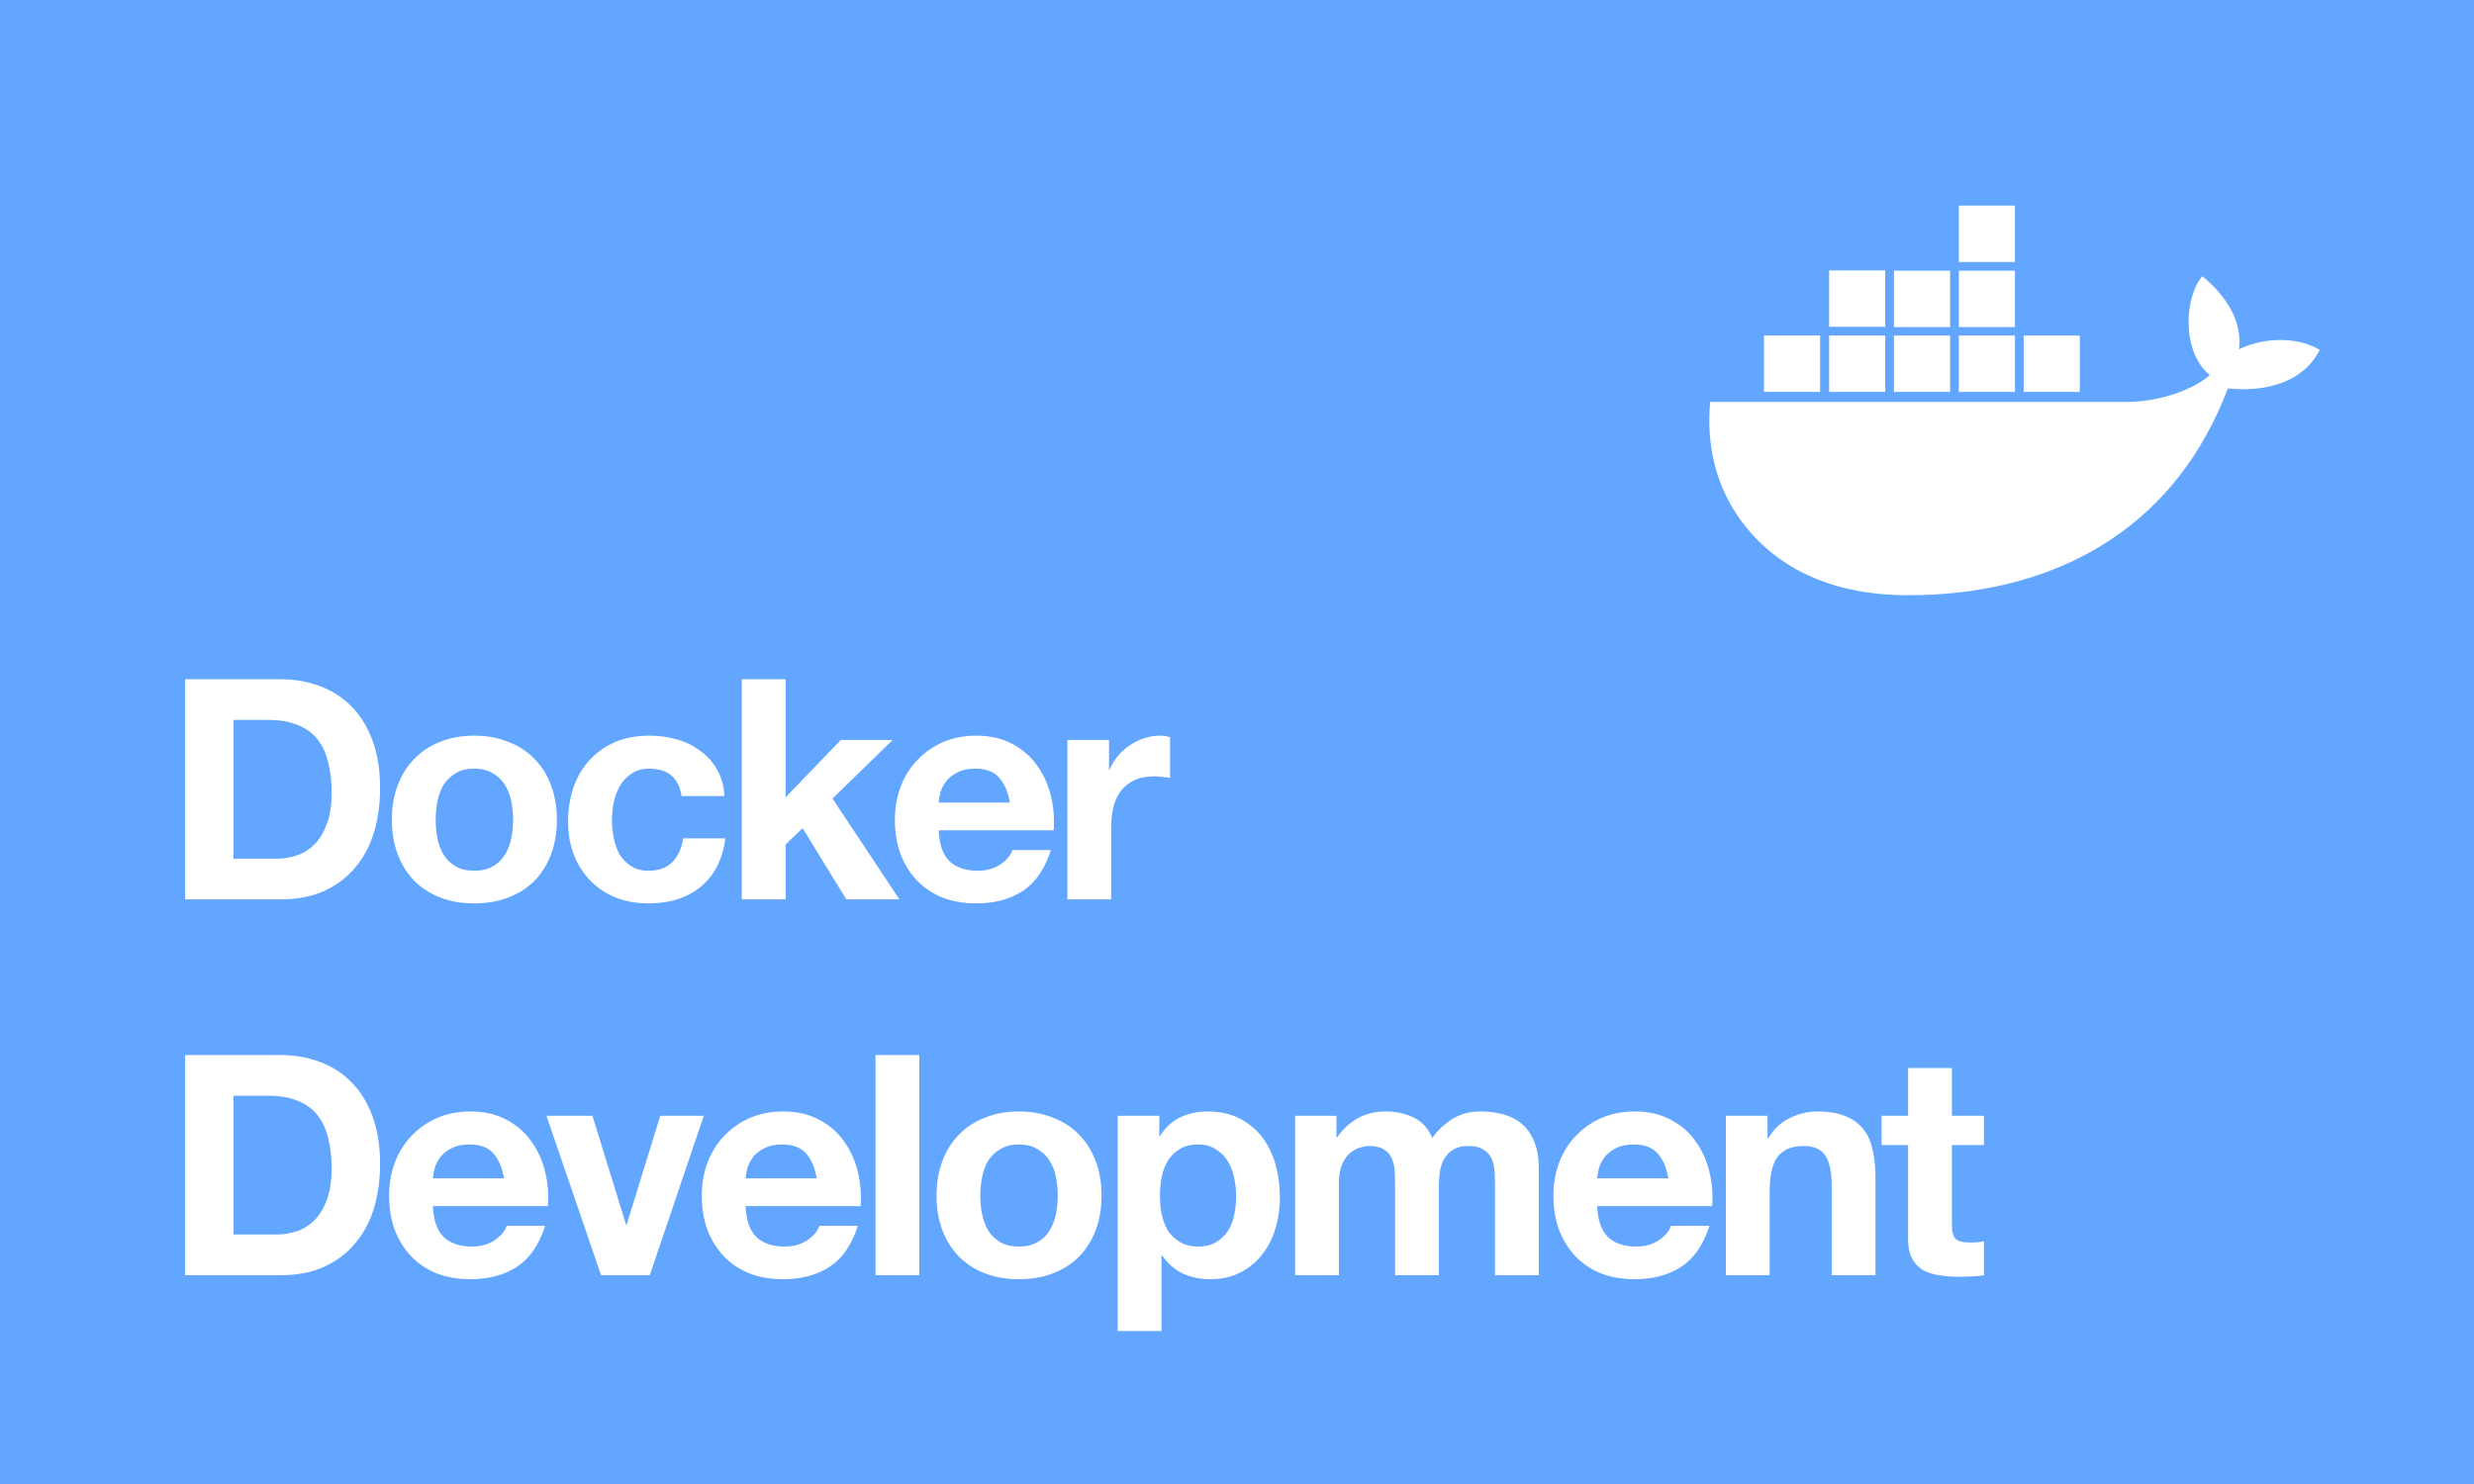
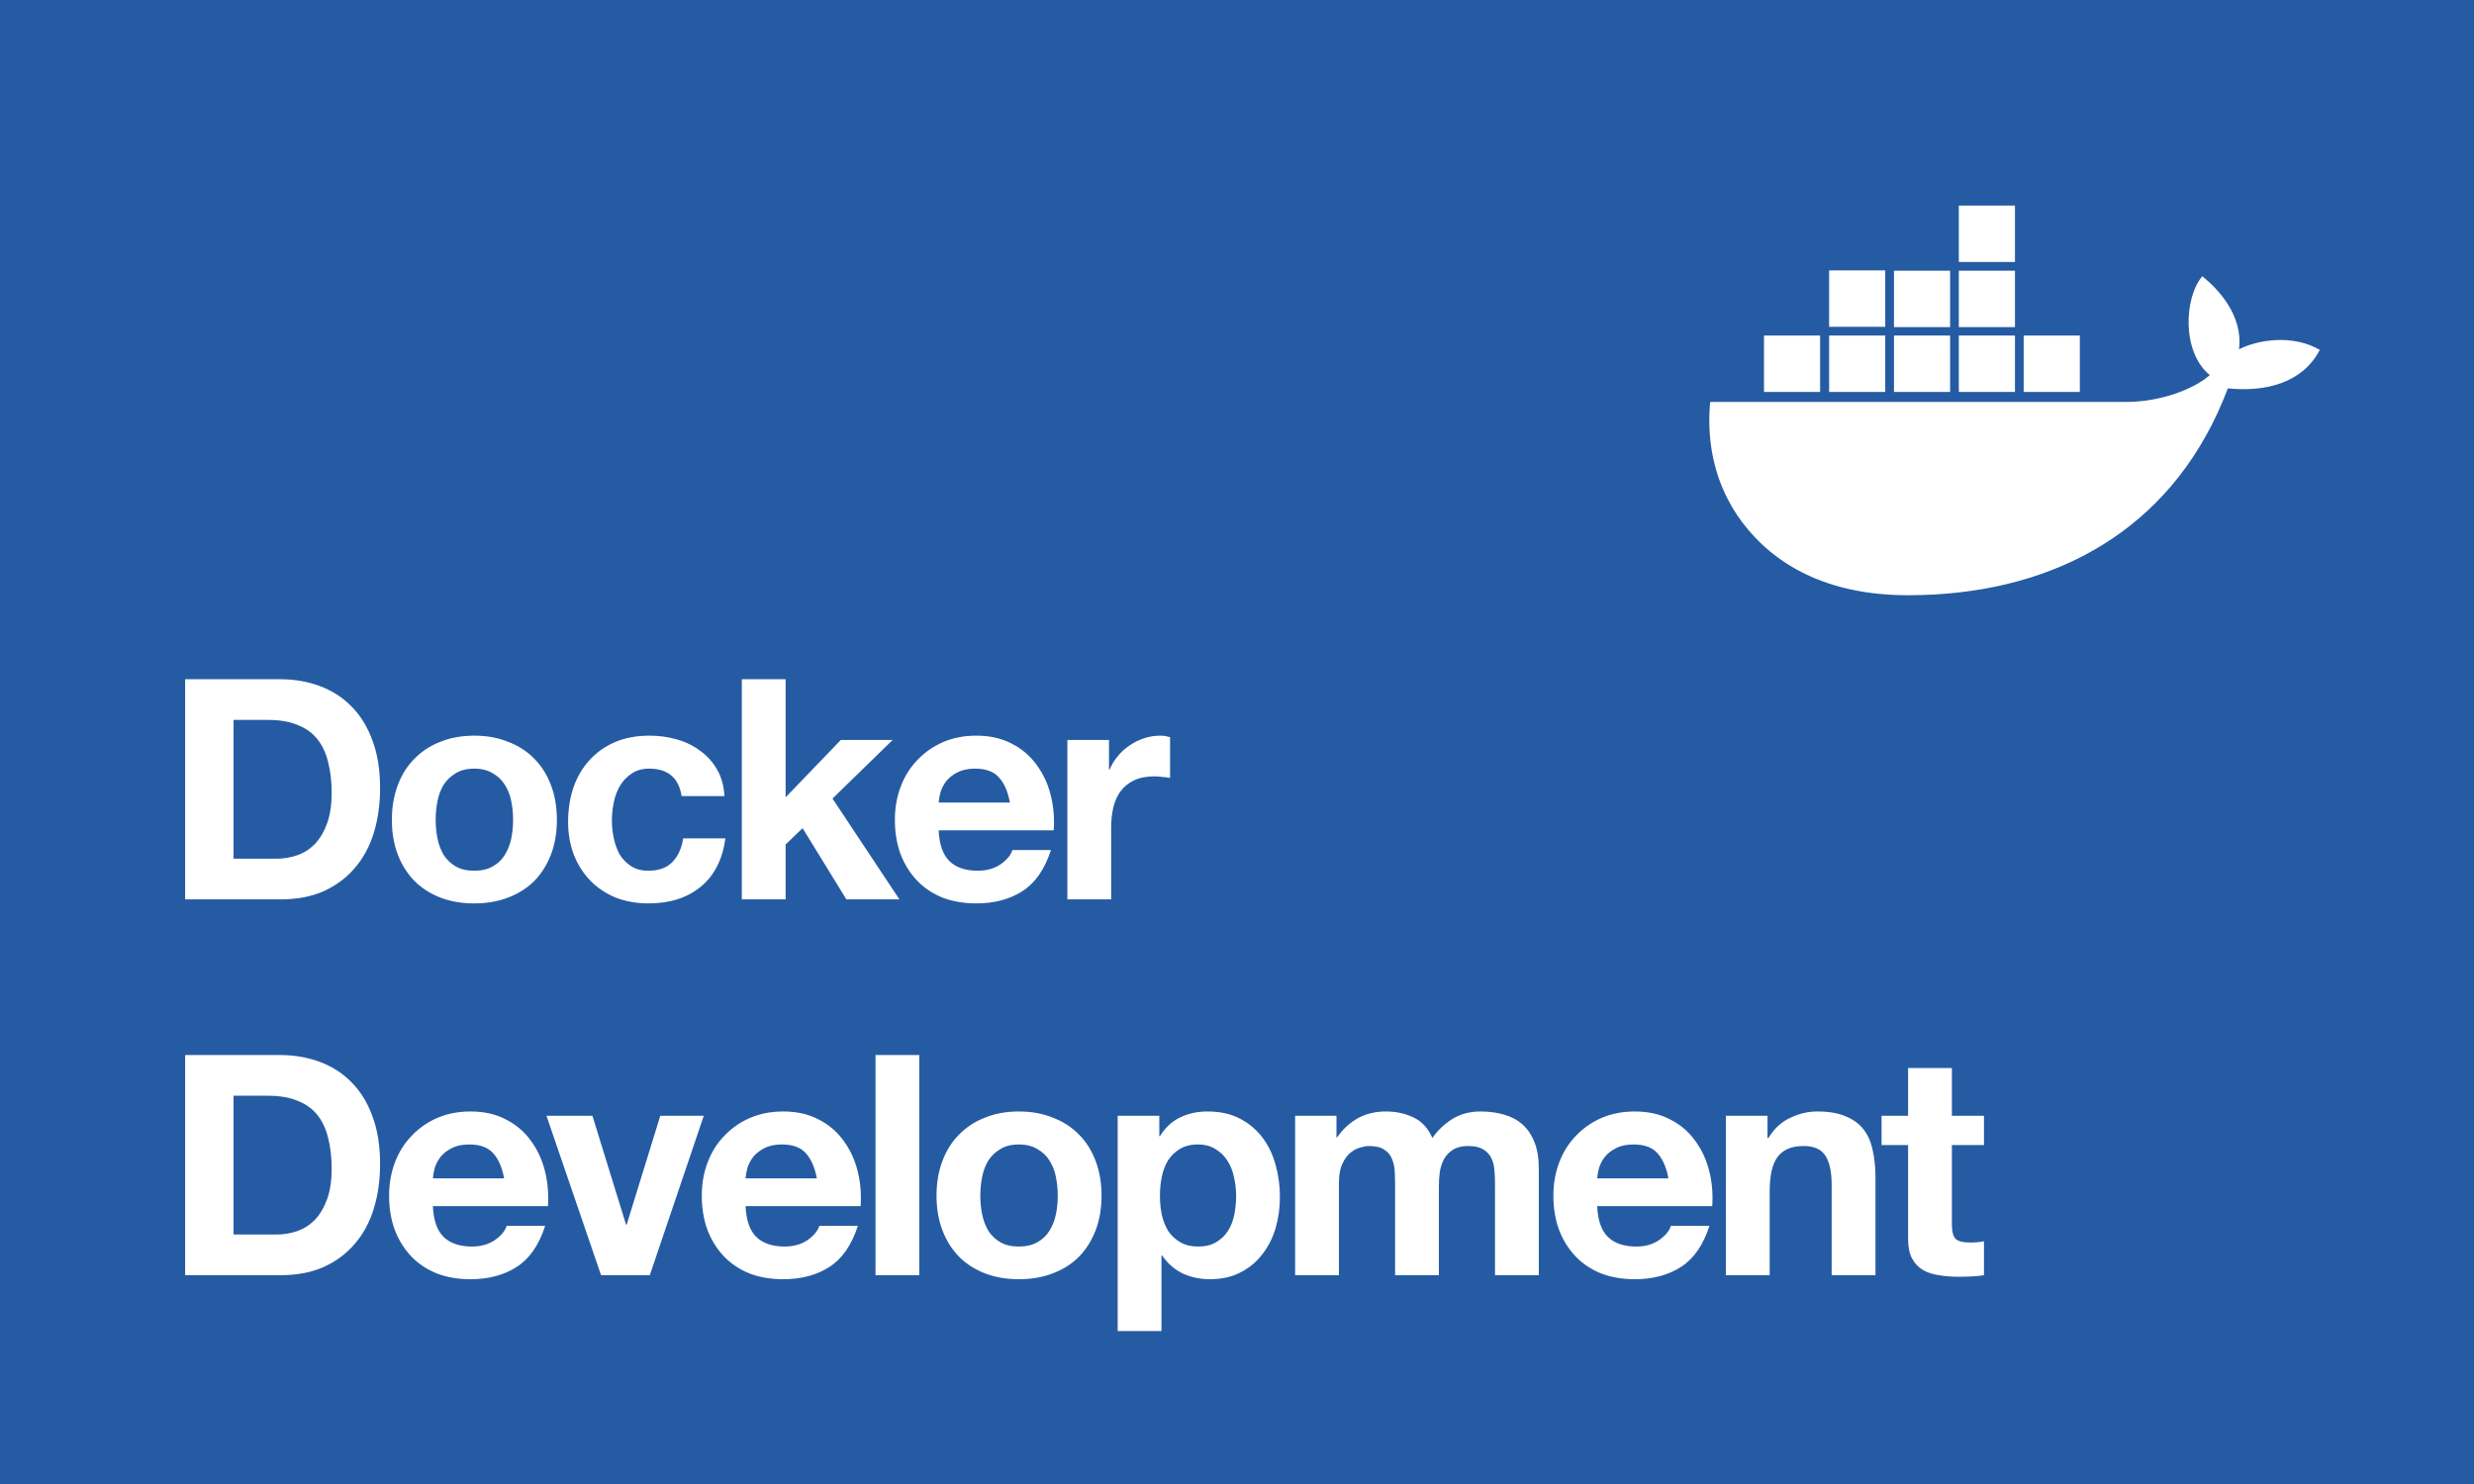
<svg xmlns="http://www.w3.org/2000/svg" width="770" height="462" viewBox="0 0 770 462" fill="none">
-   <rect width="770" height="462" fill="#62A6FF" />
+   <rect width="770" height="462" fill="#255BA3" />
  <path d="M72.696 267.328V224.128H83.448C87.16 224.128 90.264 224.672 92.76 225.76C95.32 226.784 97.368 228.288 98.904 230.272C100.44 232.256 101.528 234.656 102.168 237.472C102.872 240.224 103.224 243.328 103.224 246.784C103.224 250.56 102.744 253.76 101.784 256.384C100.824 259.008 99.544 261.152 97.944 262.816C96.344 264.416 94.52 265.568 92.472 266.272C90.424 266.976 88.312 267.328 86.136 267.328H72.696ZM57.624 211.456V280H87.192C92.44 280 96.984 279.136 100.824 277.408C104.728 275.616 107.96 273.184 110.52 270.112C113.144 267.04 115.096 263.392 116.376 259.168C117.656 254.944 118.296 250.336 118.296 245.344C118.296 239.648 117.496 234.688 115.896 230.464C114.36 226.24 112.184 222.72 109.368 219.904C106.616 217.088 103.32 214.976 99.48 213.568C95.704 212.16 91.608 211.456 87.192 211.456H57.624ZM135.596 255.232C135.596 253.248 135.788 251.296 136.172 249.376C136.556 247.456 137.196 245.76 138.092 244.288C139.052 242.816 140.3 241.632 141.836 240.736C143.372 239.776 145.292 239.296 147.596 239.296C149.9 239.296 151.82 239.776 153.356 240.736C154.956 241.632 156.204 242.816 157.1 244.288C158.06 245.76 158.732 247.456 159.116 249.376C159.5 251.296 159.692 253.248 159.692 255.232C159.692 257.216 159.5 259.168 159.116 261.088C158.732 262.944 158.06 264.64 157.1 266.176C156.204 267.648 154.956 268.832 153.356 269.728C151.82 270.624 149.9 271.072 147.596 271.072C145.292 271.072 143.372 270.624 141.836 269.728C140.3 268.832 139.052 267.648 138.092 266.176C137.196 264.64 136.556 262.944 136.172 261.088C135.788 259.168 135.596 257.216 135.596 255.232ZM121.964 255.232C121.964 259.2 122.572 262.784 123.788 265.984C125.004 269.184 126.732 271.936 128.972 274.24C131.212 276.48 133.9 278.208 137.036 279.424C140.172 280.64 143.692 281.248 147.596 281.248C151.5 281.248 155.02 280.64 158.156 279.424C161.356 278.208 164.076 276.48 166.316 274.24C168.556 271.936 170.284 269.184 171.5 265.984C172.716 262.784 173.324 259.2 173.324 255.232C173.324 251.264 172.716 247.68 171.5 244.48C170.284 241.216 168.556 238.464 166.316 236.224C164.076 233.92 161.356 232.16 158.156 230.944C155.02 229.664 151.5 229.024 147.596 229.024C143.692 229.024 140.172 229.664 137.036 230.944C133.9 232.16 131.212 233.92 128.972 236.224C126.732 238.464 125.004 241.216 123.788 244.48C122.572 247.68 121.964 251.264 121.964 255.232ZM212.14 247.84H225.484C225.292 244.64 224.524 241.888 223.18 239.584C221.836 237.216 220.076 235.264 217.9 233.728C215.788 232.128 213.356 230.944 210.604 230.176C207.916 229.408 205.1 229.024 202.156 229.024C198.124 229.024 194.54 229.696 191.404 231.04C188.268 232.384 185.612 234.272 183.436 236.704C181.26 239.072 179.596 241.92 178.444 245.248C177.356 248.512 176.812 252.064 176.812 255.904C176.812 259.616 177.42 263.04 178.636 266.176C179.852 269.248 181.548 271.904 183.724 274.144C185.9 276.384 188.524 278.144 191.596 279.424C194.732 280.64 198.156 281.248 201.868 281.248C208.46 281.248 213.868 279.52 218.092 276.064C222.316 272.608 224.876 267.584 225.772 260.992H212.62C212.172 264.064 211.052 266.528 209.26 268.384C207.532 270.176 205.036 271.072 201.772 271.072C199.66 271.072 197.868 270.592 196.396 269.632C194.924 268.672 193.74 267.456 192.844 265.984C192.012 264.448 191.404 262.752 191.02 260.896C190.636 259.04 190.444 257.216 190.444 255.424C190.444 253.568 190.636 251.712 191.02 249.856C191.404 247.936 192.044 246.208 192.94 244.672C193.9 243.072 195.116 241.792 196.588 240.832C198.06 239.808 199.884 239.296 202.06 239.296C207.884 239.296 211.244 242.144 212.14 247.84ZM230.881 211.456V280H244.513V262.912L249.793 257.824L263.425 280H279.937L259.105 248.608L277.825 230.368H261.697L244.513 248.224V211.456H230.881ZM314.326 249.856H292.15C292.214 248.896 292.406 247.808 292.726 246.592C293.11 245.376 293.718 244.224 294.55 243.136C295.446 242.048 296.598 241.152 298.006 240.448C299.478 239.68 301.302 239.296 303.478 239.296C306.806 239.296 309.27 240.192 310.87 241.984C312.534 243.776 313.686 246.4 314.326 249.856ZM292.15 258.496H327.958C328.214 254.656 327.894 250.976 326.998 247.456C326.102 243.936 324.63 240.8 322.582 238.048C320.598 235.296 318.038 233.12 314.902 231.52C311.766 229.856 308.086 229.024 303.862 229.024C300.086 229.024 296.63 229.696 293.494 231.04C290.422 232.384 287.766 234.24 285.526 236.608C283.286 238.912 281.558 241.664 280.342 244.864C279.126 248.064 278.518 251.52 278.518 255.232C278.518 259.072 279.094 262.592 280.246 265.792C281.462 268.992 283.158 271.744 285.334 274.048C287.51 276.352 290.166 278.144 293.302 279.424C296.438 280.64 299.958 281.248 303.862 281.248C309.494 281.248 314.294 279.968 318.262 277.408C322.23 274.848 325.174 270.592 327.094 264.64H315.094C314.646 266.176 313.43 267.648 311.446 269.056C309.462 270.4 307.094 271.072 304.342 271.072C300.502 271.072 297.558 270.08 295.51 268.096C293.462 266.112 292.342 262.912 292.15 258.496ZM332.203 230.368V280H345.835V257.632C345.835 255.392 346.059 253.312 346.507 251.392C346.955 249.472 347.691 247.808 348.715 246.4C349.803 244.928 351.211 243.776 352.939 242.944C354.667 242.112 356.779 241.696 359.275 241.696C360.107 241.696 360.971 241.76 361.867 241.888C362.763 241.952 363.531 242.048 364.171 242.176V229.504C363.083 229.184 362.091 229.024 361.195 229.024C359.467 229.024 357.803 229.28 356.203 229.792C354.603 230.304 353.099 231.04 351.691 232C350.283 232.896 349.035 234.016 347.947 235.36C346.859 236.64 345.995 238.048 345.355 239.584H345.163V230.368H332.203ZM72.696 384.328V341.128H83.448C87.16 341.128 90.264 341.672 92.76 342.76C95.32 343.784 97.368 345.288 98.904 347.272C100.44 349.256 101.528 351.656 102.168 354.472C102.872 357.224 103.224 360.328 103.224 363.784C103.224 367.56 102.744 370.76 101.784 373.384C100.824 376.008 99.544 378.152 97.944 379.816C96.344 381.416 94.52 382.568 92.472 383.272C90.424 383.976 88.312 384.328 86.136 384.328H72.696ZM57.624 328.456V397H87.192C92.44 397 96.984 396.136 100.824 394.408C104.728 392.616 107.96 390.184 110.52 387.112C113.144 384.04 115.096 380.392 116.376 376.168C117.656 371.944 118.296 367.336 118.296 362.344C118.296 356.648 117.496 351.688 115.896 347.464C114.36 343.24 112.184 339.72 109.368 336.904C106.616 334.088 103.32 331.976 99.48 330.568C95.704 329.16 91.608 328.456 87.192 328.456H57.624ZM156.908 366.856H134.732C134.796 365.896 134.988 364.808 135.308 363.592C135.692 362.376 136.3 361.224 137.132 360.136C138.028 359.048 139.18 358.152 140.588 357.448C142.06 356.68 143.884 356.296 146.06 356.296C149.388 356.296 151.852 357.192 153.452 358.984C155.116 360.776 156.268 363.4 156.908 366.856ZM134.732 375.496H170.54C170.796 371.656 170.476 367.976 169.58 364.456C168.684 360.936 167.212 357.8 165.164 355.048C163.18 352.296 160.62 350.12 157.484 348.52C154.348 346.856 150.668 346.024 146.444 346.024C142.668 346.024 139.212 346.696 136.076 348.04C133.004 349.384 130.348 351.24 128.108 353.608C125.868 355.912 124.14 358.664 122.924 361.864C121.708 365.064 121.1 368.52 121.1 372.232C121.1 376.072 121.676 379.592 122.828 382.792C124.044 385.992 125.74 388.744 127.916 391.048C130.092 393.352 132.748 395.144 135.884 396.424C139.02 397.64 142.54 398.248 146.444 398.248C152.076 398.248 156.876 396.968 160.844 394.408C164.812 391.848 167.756 387.592 169.676 381.64H157.676C157.228 383.176 156.012 384.648 154.028 386.056C152.044 387.4 149.676 388.072 146.924 388.072C143.084 388.072 140.14 387.08 138.092 385.096C136.044 383.112 134.924 379.912 134.732 375.496ZM202.241 397L219.041 347.368H205.505L195.041 381.256H194.849L184.385 347.368H170.081L187.073 397H202.241ZM254.228 366.856H232.052C232.116 365.896 232.308 364.808 232.628 363.592C233.012 362.376 233.62 361.224 234.452 360.136C235.348 359.048 236.5 358.152 237.908 357.448C239.38 356.68 241.204 356.296 243.38 356.296C246.708 356.296 249.172 357.192 250.772 358.984C252.436 360.776 253.588 363.4 254.228 366.856ZM232.052 375.496H267.86C268.116 371.656 267.796 367.976 266.9 364.456C266.004 360.936 264.532 357.8 262.484 355.048C260.5 352.296 257.94 350.12 254.804 348.52C251.668 346.856 247.988 346.024 243.764 346.024C239.988 346.024 236.532 346.696 233.396 348.04C230.324 349.384 227.668 351.24 225.428 353.608C223.188 355.912 221.46 358.664 220.244 361.864C219.028 365.064 218.42 368.52 218.42 372.232C218.42 376.072 218.996 379.592 220.148 382.792C221.364 385.992 223.06 388.744 225.236 391.048C227.412 393.352 230.068 395.144 233.204 396.424C236.34 397.64 239.86 398.248 243.764 398.248C249.396 398.248 254.196 396.968 258.164 394.408C262.132 391.848 265.076 387.592 266.996 381.64H254.996C254.548 383.176 253.332 384.648 251.348 386.056C249.364 387.4 246.996 388.072 244.244 388.072C240.404 388.072 237.46 387.08 235.412 385.096C233.364 383.112 232.244 379.912 232.052 375.496ZM272.489 328.456V397H286.121V328.456H272.489ZM305.111 372.232C305.111 370.248 305.303 368.296 305.687 366.376C306.071 364.456 306.711 362.76 307.607 361.288C308.567 359.816 309.815 358.632 311.351 357.736C312.887 356.776 314.807 356.296 317.111 356.296C319.415 356.296 321.335 356.776 322.871 357.736C324.471 358.632 325.719 359.816 326.615 361.288C327.575 362.76 328.247 364.456 328.631 366.376C329.015 368.296 329.207 370.248 329.207 372.232C329.207 374.216 329.015 376.168 328.631 378.088C328.247 379.944 327.575 381.64 326.615 383.176C325.719 384.648 324.471 385.832 322.871 386.728C321.335 387.624 319.415 388.072 317.111 388.072C314.807 388.072 312.887 387.624 311.351 386.728C309.815 385.832 308.567 384.648 307.607 383.176C306.711 381.64 306.071 379.944 305.687 378.088C305.303 376.168 305.111 374.216 305.111 372.232ZM291.479 372.232C291.479 376.2 292.087 379.784 293.303 382.984C294.519 386.184 296.247 388.936 298.487 391.24C300.727 393.48 303.415 395.208 306.551 396.424C309.687 397.64 313.207 398.248 317.111 398.248C321.015 398.248 324.535 397.64 327.671 396.424C330.871 395.208 333.591 393.48 335.831 391.24C338.071 388.936 339.799 386.184 341.015 382.984C342.231 379.784 342.839 376.2 342.839 372.232C342.839 368.264 342.231 364.68 341.015 361.48C339.799 358.216 338.071 355.464 335.831 353.224C333.591 350.92 330.871 349.16 327.671 347.944C324.535 346.664 321.015 346.024 317.111 346.024C313.207 346.024 309.687 346.664 306.551 347.944C303.415 349.16 300.727 350.92 298.487 353.224C296.247 355.464 294.519 358.216 293.303 361.48C292.087 364.68 291.479 368.264 291.479 372.232ZM372.919 388.072C370.743 388.072 368.887 387.624 367.351 386.728C365.815 385.832 364.567 384.68 363.607 383.272C362.711 381.8 362.039 380.104 361.591 378.184C361.207 376.264 361.015 374.312 361.015 372.328C361.015 370.28 361.207 368.296 361.591 366.376C361.975 364.456 362.615 362.76 363.511 361.288C364.471 359.816 365.687 358.632 367.159 357.736C368.695 356.776 370.583 356.296 372.823 356.296C374.999 356.296 376.823 356.776 378.295 357.736C379.831 358.632 381.079 359.848 382.039 361.384C382.999 362.856 383.671 364.552 384.055 366.472C384.503 368.392 384.727 370.344 384.727 372.328C384.727 374.312 384.535 376.264 384.151 378.184C383.767 380.104 383.095 381.8 382.135 383.272C381.239 384.68 380.023 385.832 378.487 386.728C377.015 387.624 375.159 388.072 372.919 388.072ZM347.863 347.368V414.376H361.495V390.856H361.687C363.351 393.288 365.463 395.144 368.023 396.424C370.647 397.64 373.495 398.248 376.567 398.248C380.215 398.248 383.383 397.544 386.071 396.136C388.823 394.728 391.095 392.84 392.887 390.472C394.743 388.104 396.119 385.384 397.015 382.312C397.911 379.24 398.359 376.04 398.359 372.712C398.359 369.192 397.911 365.832 397.015 362.632C396.119 359.368 394.743 356.52 392.887 354.088C391.031 351.656 388.695 349.704 385.879 348.232C383.063 346.76 379.703 346.024 375.799 346.024C372.727 346.024 369.911 346.632 367.351 347.848C364.791 349.064 362.679 351.016 361.015 353.704H360.823V347.368H347.863ZM403.094 347.368V397H416.726V368.2C416.726 365.768 417.078 363.816 417.782 362.344C418.486 360.808 419.318 359.656 420.278 358.888C421.302 358.056 422.326 357.512 423.35 357.256C424.438 356.936 425.302 356.776 425.942 356.776C428.118 356.776 429.75 357.16 430.838 357.928C431.99 358.632 432.79 359.592 433.238 360.808C433.75 362.024 434.038 363.368 434.102 364.84C434.166 366.248 434.198 367.688 434.198 369.16V397H447.83V369.352C447.83 367.816 447.926 366.312 448.118 364.84C448.374 363.304 448.822 361.96 449.462 360.808C450.166 359.592 451.094 358.632 452.246 357.928C453.462 357.16 455.03 356.776 456.95 356.776C458.87 356.776 460.374 357.096 461.462 357.736C462.614 358.376 463.478 359.24 464.054 360.328C464.63 361.416 464.982 362.696 465.11 364.168C465.238 365.64 465.302 367.208 465.302 368.872V397H478.934V363.784C478.934 360.584 478.486 357.864 477.59 355.624C476.694 353.32 475.446 351.464 473.846 350.056C472.246 348.648 470.326 347.624 468.086 346.984C465.846 346.344 463.414 346.024 460.79 346.024C457.334 346.024 454.326 346.856 451.766 348.52C449.27 350.184 447.286 352.104 445.814 354.28C444.47 351.208 442.486 349.064 439.862 347.848C437.302 346.632 434.454 346.024 431.318 346.024C428.054 346.024 425.142 346.728 422.582 348.136C420.086 349.544 417.942 351.528 416.15 354.088H415.958V347.368H403.094ZM519.278 366.856H497.102C497.166 365.896 497.358 364.808 497.678 363.592C498.062 362.376 498.67 361.224 499.502 360.136C500.398 359.048 501.55 358.152 502.958 357.448C504.43 356.68 506.254 356.296 508.43 356.296C511.758 356.296 514.222 357.192 515.822 358.984C517.486 360.776 518.638 363.4 519.278 366.856ZM497.102 375.496H532.91C533.166 371.656 532.846 367.976 531.95 364.456C531.054 360.936 529.582 357.8 527.534 355.048C525.55 352.296 522.99 350.12 519.854 348.52C516.718 346.856 513.038 346.024 508.814 346.024C505.038 346.024 501.582 346.696 498.446 348.04C495.374 349.384 492.718 351.24 490.478 353.608C488.238 355.912 486.51 358.664 485.294 361.864C484.078 365.064 483.47 368.52 483.47 372.232C483.47 376.072 484.046 379.592 485.198 382.792C486.414 385.992 488.11 388.744 490.286 391.048C492.462 393.352 495.118 395.144 498.254 396.424C501.39 397.64 504.91 398.248 508.814 398.248C514.446 398.248 519.246 396.968 523.214 394.408C527.182 391.848 530.126 387.592 532.046 381.64H520.046C519.598 383.176 518.382 384.648 516.398 386.056C514.414 387.4 512.046 388.072 509.294 388.072C505.454 388.072 502.51 387.08 500.462 385.096C498.414 383.112 497.294 379.912 497.102 375.496ZM537.155 347.368V397H550.787V370.984C550.787 365.928 551.619 362.312 553.283 360.136C554.947 357.896 557.635 356.776 561.347 356.776C564.611 356.776 566.883 357.8 568.163 359.848C569.443 361.832 570.083 364.872 570.083 368.968V397H583.715V366.472C583.715 363.4 583.427 360.616 582.851 358.12C582.339 355.56 581.411 353.416 580.067 351.688C578.723 349.896 576.867 348.52 574.499 347.56C572.195 346.536 569.219 346.024 565.571 346.024C562.691 346.024 559.875 346.696 557.123 348.04C554.371 349.32 552.131 351.4 550.403 354.28H550.115V347.368H537.155ZM607.501 347.368V332.488H593.869V347.368H585.613V356.488H593.869V385.768C593.869 388.264 594.285 390.28 595.117 391.816C595.949 393.352 597.069 394.536 598.477 395.368C599.949 396.2 601.613 396.744 603.469 397C605.389 397.32 607.405 397.48 609.517 397.48C610.861 397.48 612.237 397.448 613.645 397.384C615.053 397.32 616.333 397.192 617.485 397V386.44C616.845 386.568 616.173 386.664 615.469 386.728C614.765 386.792 614.029 386.824 613.261 386.824C610.957 386.824 609.421 386.44 608.653 385.672C607.885 384.904 607.501 383.368 607.501 381.064V356.488H617.485V347.368H607.501Z" fill="white" />
  <path d="M629.846 104.46H647.315V122.02H629.846V104.46Z" fill="white" />
  <path d="M609.661 104.46H627.13V122.02H609.661V104.46Z" fill="white" />
  <path d="M589.476 104.46H606.945V122.02H589.476V104.46Z" fill="white" />
  <path d="M569.292 104.46H586.761V122.02H569.292V104.46Z" fill="white" />
  <path d="M549.016 104.46H566.486V122.02H549.016V104.46Z" fill="white" />
  <path d="M609.661 84.275H627.13V101.835H609.661V84.275Z" fill="white" />
  <path d="M609.661 64H627.13V81.56H609.661V64Z" fill="white" />
  <path d="M589.476 84.275H606.945V101.835H589.476V84.275Z" fill="white" />
  <path d="M569.292 84.185H586.761V101.744H569.292V84.185Z" fill="white" />
  <path d="M685.443 86.003C690.332 89.931 698.214 98.204 696.858 108.737C703.01 105.645 713.693 104.116 722 108.91C716.785 119.091 705.319 122.133 693.39 120.909C677.625 162.679 643.265 182.732 602.143 185.076C599.401 185.232 596.63 185.309 593.832 185.309C568.378 185.309 551.991 175.604 542.169 162.493C541.136 161.115 540.175 159.685 539.291 158.207C539.232 158.109 539.173 158.01 539.115 157.911L537.641 155.215C533.187 146.46 531.237 136.23 532.271 125.122H661.806C672.448 125.122 682.84 121.151 687.773 116.771C678.935 109.584 679.81 92.516 685.443 86.003Z" fill="white" />
</svg>
